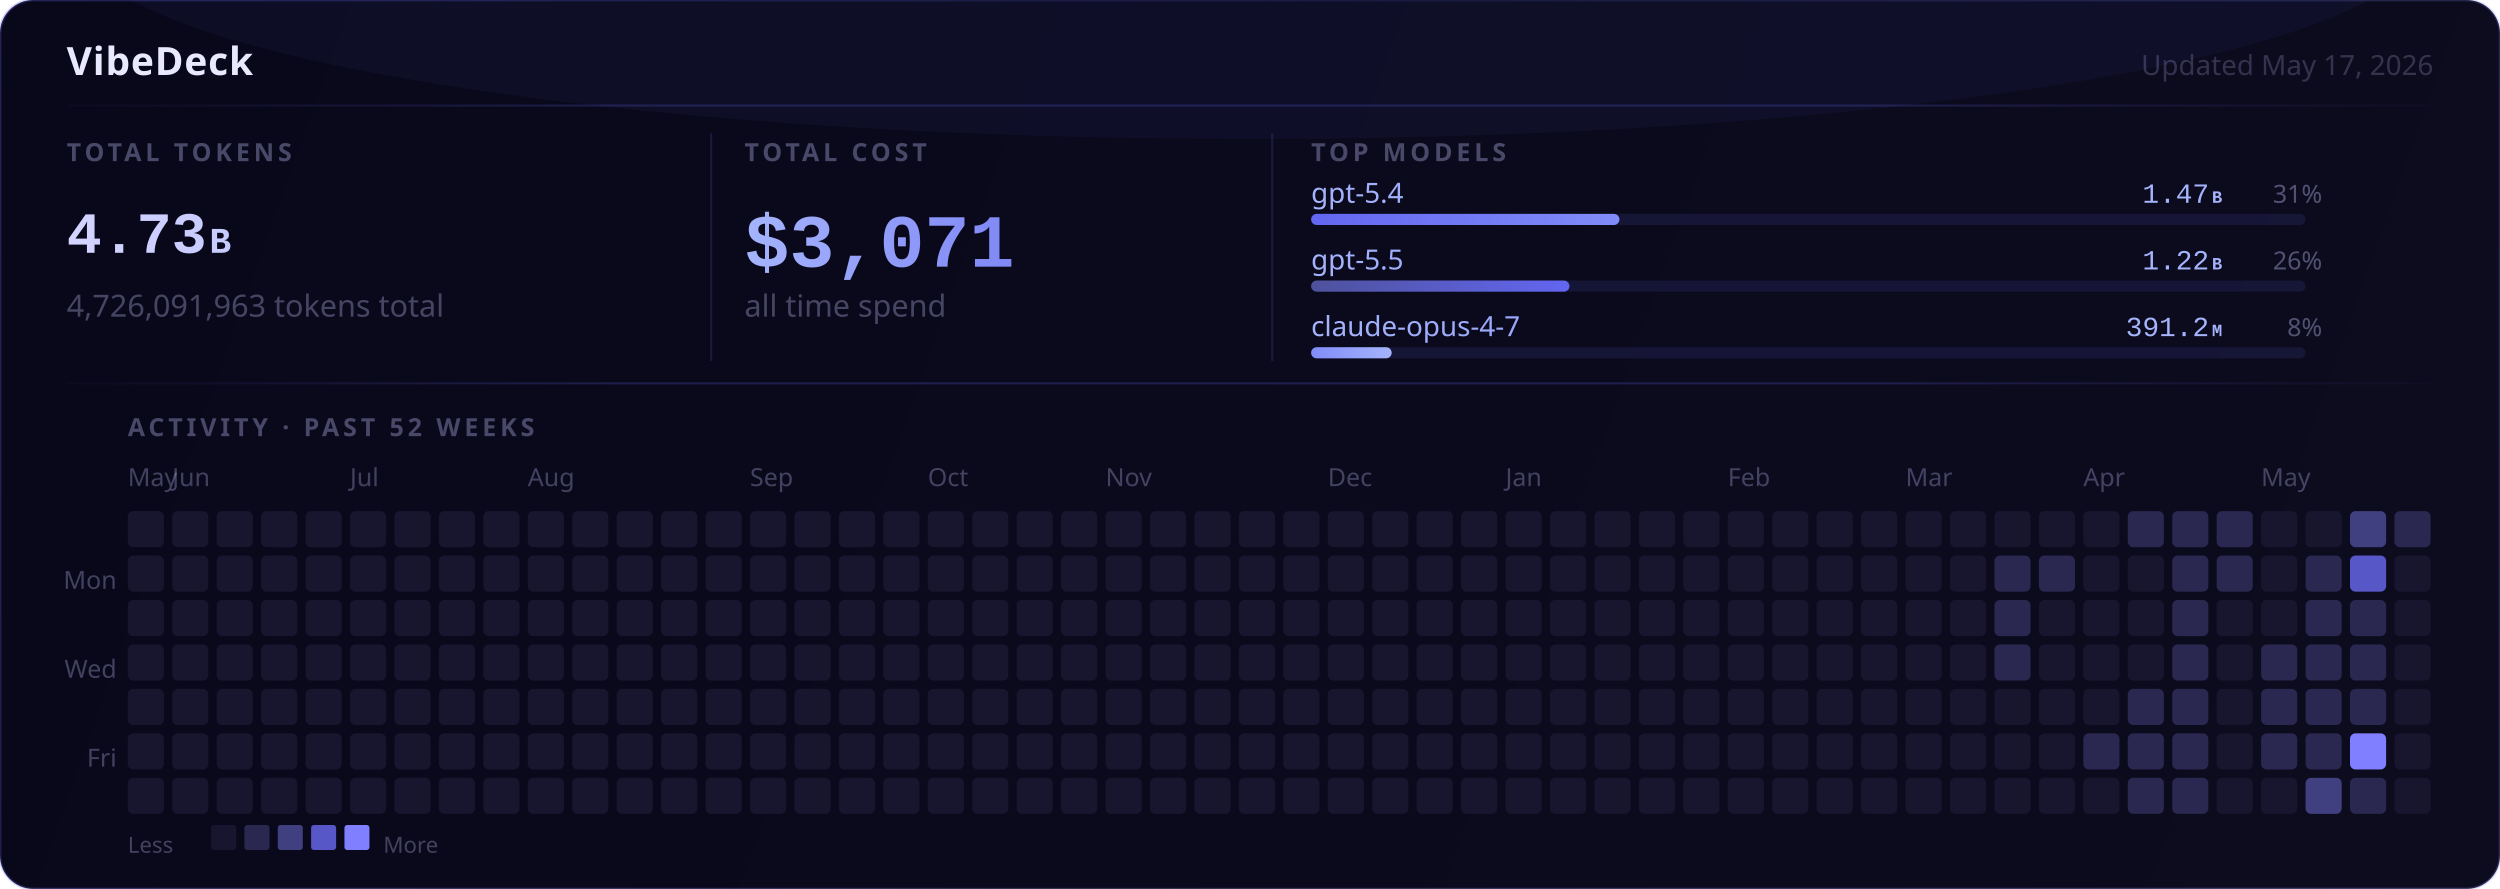
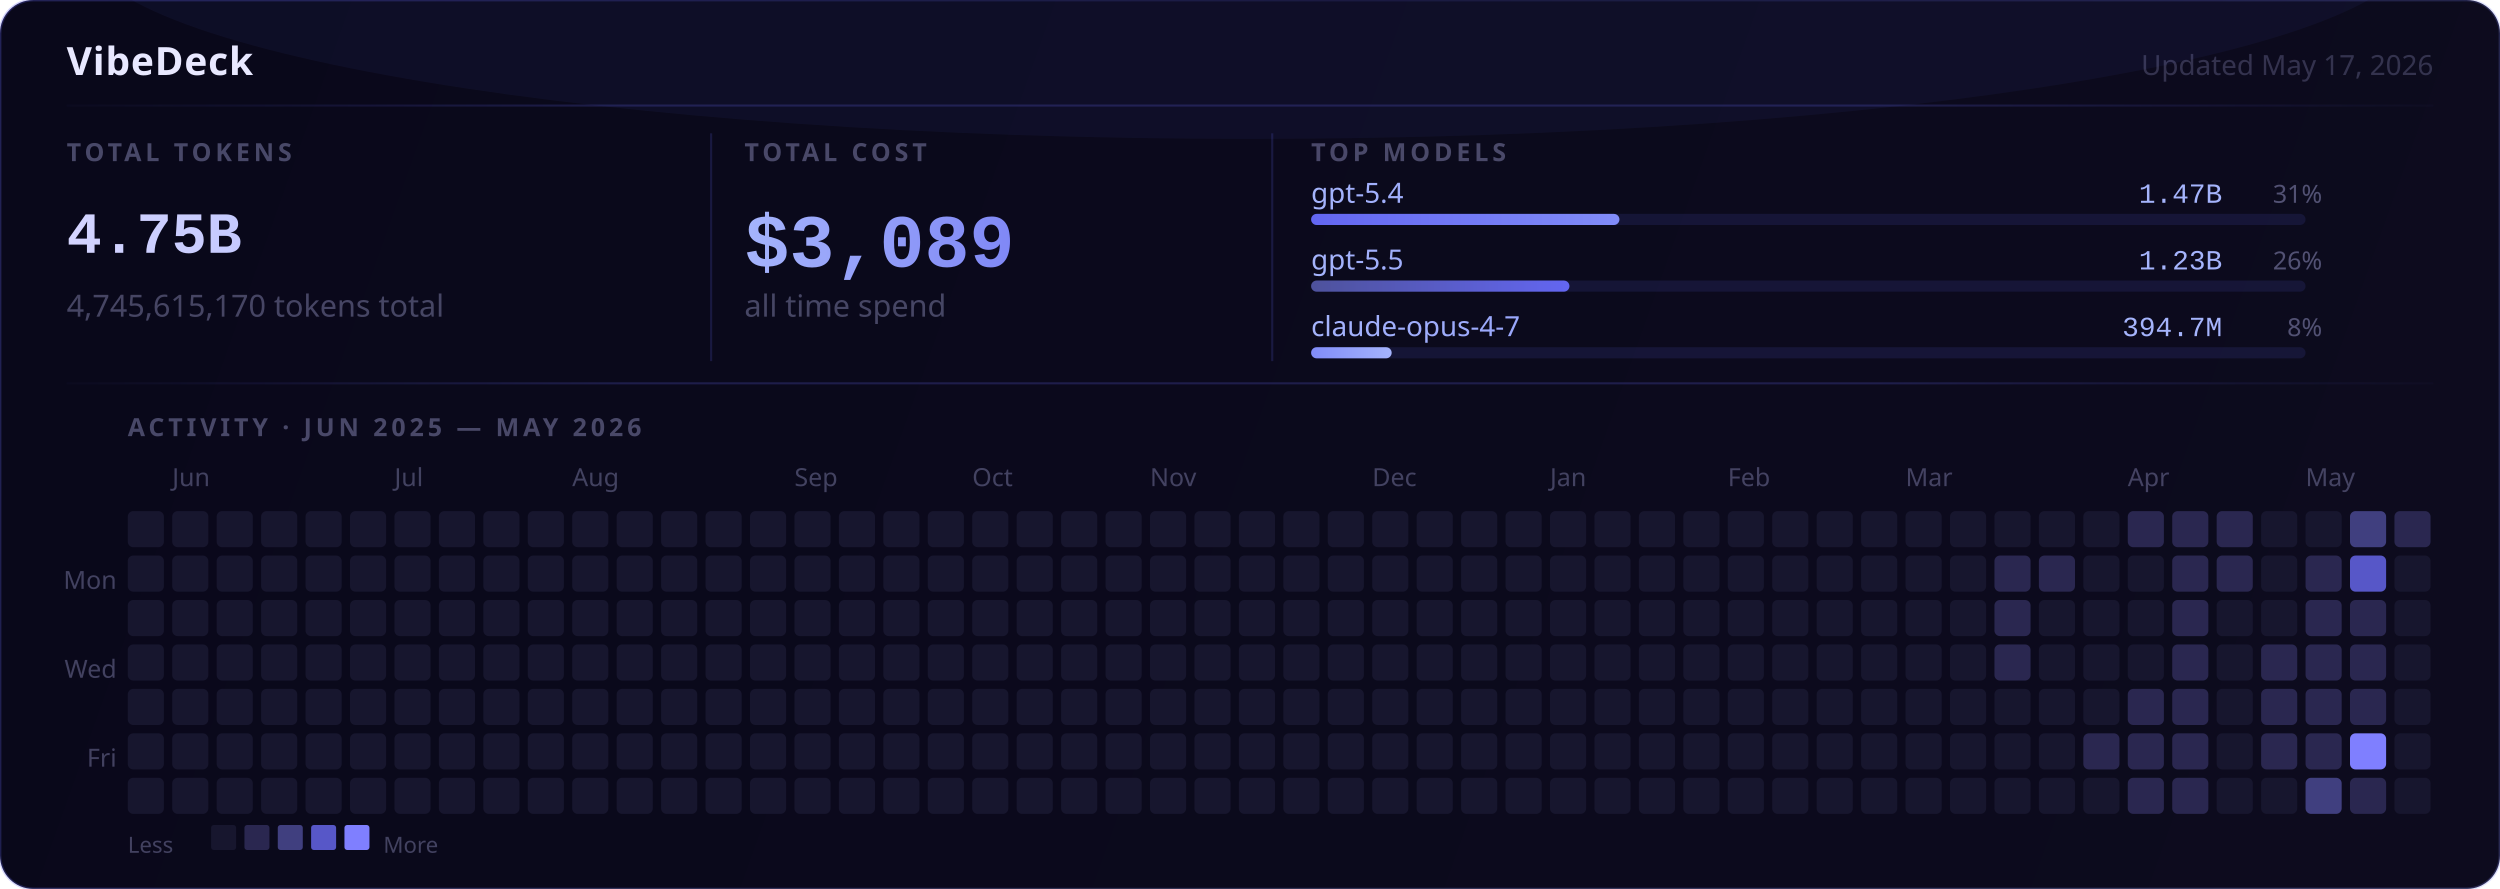
<svg xmlns="http://www.w3.org/2000/svg" width="900" height="320" viewBox="0 0 900 320">
  <defs>
    <linearGradient id="gbg" x1="0" y1="0" x2="900" y2="320" gradientUnits="userSpaceOnUse">
      <stop offset="0%" stop-color="#09081a" />
      <stop offset="100%" stop-color="#0d0b1e" />
    </linearGradient>
    <linearGradient id="gtok" x1="24" y1="0" x2="224" y2="0" gradientUnits="userSpaceOnUse">
      <stop offset="0%" stop-color="#d4d4ff" />
      <stop offset="100%" stop-color="#a5b4fc" />
    </linearGradient>
    <linearGradient id="gcost" x1="268" y1="0" x2="438" y2="0" gradientUnits="userSpaceOnUse">
      <stop offset="0%" stop-color="#a5b4fc" />
      <stop offset="100%" stop-color="#6366f1" />
    </linearGradient>
    <linearGradient id="gmodel" x1="472" y1="0" x2="700" y2="0" gradientUnits="userSpaceOnUse">
      <stop offset="0%" stop-color="#a5b4fc" />
      <stop offset="100%" stop-color="#818cf8" />
    </linearGradient>
    <linearGradient id="gbar1" x1="0" y1="0" x2="1" y2="0" gradientUnits="objectBoundingBox">
      <stop offset="0%" stop-color="#6366f1" />
      <stop offset="100%" stop-color="#818cf8" />
    </linearGradient>
    <linearGradient id="gbar2" x1="0" y1="0" x2="1" y2="0" gradientUnits="objectBoundingBox">
      <stop offset="0%" stop-color="#4E529C" />
      <stop offset="100%" stop-color="#6366f1" />
    </linearGradient>
    <linearGradient id="gbar3" x1="0" y1="0" x2="1" y2="0" gradientUnits="objectBoundingBox">
      <stop offset="0%" stop-color="#818cf8" />
      <stop offset="100%" stop-color="#a5b4fc" />
    </linearGradient>
    <linearGradient id="gdiv" x1="0" y1="0" x2="900" y2="0" gradientUnits="userSpaceOnUse">
      <stop offset="0%" stop-color="rgba(99,102,241,0)" />
      <stop offset="25%" stop-color="rgba(99,102,241,0.22)" />
      <stop offset="75%" stop-color="rgba(99,102,241,0.22)" />
      <stop offset="100%" stop-color="rgba(99,102,241,0)" />
    </linearGradient>
    <linearGradient id="grim" x1="0" y1="0" x2="900" y2="320" gradientUnits="userSpaceOnUse">
      <stop offset="0%" stop-color="rgba(99,102,241,0.28)" />
      <stop offset="50%" stop-color="rgba(99,102,241,0.12)" />
      <stop offset="100%" stop-color="rgba(129,140,248,0.24)" />
    </linearGradient>
  </defs>
  <rect width="900" height="320" fill="url(#gbg)" rx="12" />
  <rect width="900" height="320" fill="none" stroke="url(#grim)" stroke-width="1" rx="12" />
  <ellipse cx="450" cy="-20" rx="420" ry="70" fill="rgba(99,102,241,0.06)" />
  <text x="24" y="27" font-size="14" font-weight="700" fill="#e8e8ff" font-family="system-ui,sans-serif" letter-spacing="0.3">VibeDeck</text>
  <text x="876" y="27" text-anchor="end" font-size="10" fill="rgba(168,168,220,0.26)" font-family="system-ui,sans-serif">Updated May 17, 2026</text>
  <line x1="24" y1="38" x2="876" y2="38" stroke="url(#gdiv)" stroke-width="0.75" />
  <text x="24" y="58" font-size="9" font-weight="600" fill="rgba(168,168,220,0.4)" font-family="system-ui,sans-serif" letter-spacing="1.4">TOTAL TOKENS</text>
  <text x="268" y="58" font-size="9" font-weight="600" fill="rgba(168,168,220,0.4)" font-family="system-ui,sans-serif" letter-spacing="1.4">TOTAL COST</text>
  <text x="472" y="58" font-size="9" font-weight="600" fill="rgba(168,168,220,0.4)" font-family="system-ui,sans-serif" letter-spacing="1.4">TOP MODELS</text>
-   <text x="24" y="91" font-size="21" font-weight="700" fill="url(#gtok)" font-family="'Courier New',Courier,monospace">4.73<tspan font-size="0.62em" dx="1" font-weight="600">B</tspan>
-   </text>
-   <text x="24" y="114" font-size="11" fill="rgba(168,168,220,0.38)" font-family="system-ui,sans-serif">4,726,091,963 tokens total</text>
-   <text x="268" y="96" font-size="27" font-weight="700" fill="url(#gcost)" font-family="'Courier New',Courier,monospace">$3,071</text>
+   <text x="24" y="91" font-size="21" font-weight="700" fill="url(#gtok)" font-family="'Courier New',Courier,monospace">4.75B</text>
+   <text x="24" y="114" font-size="11" fill="rgba(168,168,220,0.38)" font-family="system-ui,sans-serif">4,745,615,170 tokens total</text>
+   <text x="268" y="96" font-size="27" font-weight="700" fill="url(#gcost)" font-family="'Courier New',Courier,monospace">$3,089</text>
  <text x="268" y="114" font-size="11" fill="rgba(168,168,220,0.38)" font-family="system-ui,sans-serif">all time spend</text>
  <line x1="256" y1="48" x2="256" y2="130" stroke="rgba(99,102,241,0.18)" stroke-width="0.75" />
  <line x1="458" y1="48" x2="458" y2="130" stroke="rgba(99,102,241,0.18)" stroke-width="0.75" />
  <rect x="472" y="77" width="358" height="4" rx="2" fill="rgba(99,102,241,0.12)" />
  <rect x="472" y="77" width="111" height="4" rx="2" fill="url(#gbar1)" />
  <text x="472" y="73" font-size="10" fill="url(#gmodel)" font-family="system-ui,sans-serif">gpt-5.4</text>
-   <text x="800" y="73" text-anchor="end" font-size="10" fill="#a5b4fc" font-family="'Courier New',Courier,monospace">1.47<tspan font-size="0.62em" dx="1" font-weight="600">B</tspan>
-   </text>
+   <text x="800" y="73" text-anchor="end" font-size="10" fill="#a5b4fc" font-family="'Courier New',Courier,monospace">1.47B</text>
  <text x="836" y="73" text-anchor="end" font-size="9" fill="rgba(168,168,220,0.45)" font-family="system-ui,sans-serif">31%</text>
  <rect x="472" y="101" width="358" height="4" rx="2" fill="rgba(99,102,241,0.12)" />
  <rect x="472" y="101" width="93" height="4" rx="2" fill="url(#gbar2)" />
  <text x="472" y="97" font-size="10" fill="url(#gmodel)" font-family="system-ui,sans-serif">gpt-5.5</text>
-   <text x="800" y="97" text-anchor="end" font-size="10" fill="#a5b4fc" font-family="'Courier New',Courier,monospace">1.22<tspan font-size="0.62em" dx="1" font-weight="600">B</tspan>
-   </text>
+   <text x="800" y="97" text-anchor="end" font-size="10" fill="#a5b4fc" font-family="'Courier New',Courier,monospace">1.23B</text>
  <text x="836" y="97" text-anchor="end" font-size="9" fill="rgba(168,168,220,0.45)" font-family="system-ui,sans-serif">26%</text>
  <rect x="472" y="125" width="358" height="4" rx="2" fill="rgba(99,102,241,0.12)" />
  <rect x="472" y="125" width="29" height="4" rx="2" fill="url(#gbar3)" />
  <text x="472" y="121" font-size="10" fill="url(#gmodel)" font-family="system-ui,sans-serif">claude-opus-4-7</text>
-   <text x="800" y="121" text-anchor="end" font-size="10" fill="#a5b4fc" font-family="'Courier New',Courier,monospace">391.2<tspan font-size="0.62em" dx="1" font-weight="600">M</tspan>
-   </text>
+   <text x="800" y="121" text-anchor="end" font-size="10" fill="#a5b4fc" font-family="'Courier New',Courier,monospace">394.7M</text>
  <text x="836" y="121" text-anchor="end" font-size="9" fill="rgba(168,168,220,0.45)" font-family="system-ui,sans-serif">8%</text>
  <line x1="24" y1="138" x2="876" y2="138" stroke="url(#gdiv)" stroke-width="0.75" />
-   <text x="46" y="157" font-size="9" font-weight="600" fill="rgba(168,168,220,0.4)" font-family="system-ui,sans-serif" letter-spacing="1.4">ACTIVITY · PAST 52 WEEKS</text>
+   <text x="46" y="157" font-size="9" font-weight="600" fill="rgba(168,168,220,0.4)" font-family="system-ui,sans-serif" letter-spacing="1.4">ACTIVITY · JUN 2025 — MAY 2026</text>
  <text x="42" y="212" text-anchor="end" font-size="9" fill="rgba(168,168,220,0.36)" font-family="system-ui,sans-serif">Mon</text>
  <text x="42" y="244" text-anchor="end" font-size="9" fill="rgba(168,168,220,0.36)" font-family="system-ui,sans-serif">Wed</text>
  <text x="42" y="276" text-anchor="end" font-size="9" fill="rgba(168,168,220,0.36)" font-family="system-ui,sans-serif">Fri</text>
-   <text x="46" y="175" font-size="9" fill="rgba(168,168,220,0.36)" font-family="system-ui,sans-serif">May</text>
  <text x="62" y="175" font-size="9" fill="rgba(168,168,220,0.36)" font-family="system-ui,sans-serif">Jun</text>
-   <text x="126" y="175" font-size="9" fill="rgba(168,168,220,0.36)" font-family="system-ui,sans-serif">Jul</text>
-   <text x="190" y="175" font-size="9" fill="rgba(168,168,220,0.36)" font-family="system-ui,sans-serif">Aug</text>
-   <text x="270" y="175" font-size="9" fill="rgba(168,168,220,0.36)" font-family="system-ui,sans-serif">Sep</text>
-   <text x="334" y="175" font-size="9" fill="rgba(168,168,220,0.36)" font-family="system-ui,sans-serif">Oct</text>
-   <text x="398" y="175" font-size="9" fill="rgba(168,168,220,0.36)" font-family="system-ui,sans-serif">Nov</text>
-   <text x="478" y="175" font-size="9" fill="rgba(168,168,220,0.36)" font-family="system-ui,sans-serif">Dec</text>
-   <text x="542" y="175" font-size="9" fill="rgba(168,168,220,0.36)" font-family="system-ui,sans-serif">Jan</text>
+   <text x="142" y="175" font-size="9" fill="rgba(168,168,220,0.36)" font-family="system-ui,sans-serif">Jul</text>
+   <text x="206" y="175" font-size="9" fill="rgba(168,168,220,0.36)" font-family="system-ui,sans-serif">Aug</text>
+   <text x="286" y="175" font-size="9" fill="rgba(168,168,220,0.36)" font-family="system-ui,sans-serif">Sep</text>
+   <text x="350" y="175" font-size="9" fill="rgba(168,168,220,0.36)" font-family="system-ui,sans-serif">Oct</text>
+   <text x="414" y="175" font-size="9" fill="rgba(168,168,220,0.36)" font-family="system-ui,sans-serif">Nov</text>
+   <text x="494" y="175" font-size="9" fill="rgba(168,168,220,0.36)" font-family="system-ui,sans-serif">Dec</text>
+   <text x="558" y="175" font-size="9" fill="rgba(168,168,220,0.36)" font-family="system-ui,sans-serif">Jan</text>
  <text x="622" y="175" font-size="9" fill="rgba(168,168,220,0.36)" font-family="system-ui,sans-serif">Feb</text>
  <text x="686" y="175" font-size="9" fill="rgba(168,168,220,0.36)" font-family="system-ui,sans-serif">Mar</text>
-   <text x="750" y="175" font-size="9" fill="rgba(168,168,220,0.36)" font-family="system-ui,sans-serif">Apr</text>
-   <text x="814" y="175" font-size="9" fill="rgba(168,168,220,0.36)" font-family="system-ui,sans-serif">May</text>
+   <text x="766" y="175" font-size="9" fill="rgba(168,168,220,0.36)" font-family="system-ui,sans-serif">Apr</text>
+   <text x="830" y="175" font-size="9" fill="rgba(168,168,220,0.36)" font-family="system-ui,sans-serif">May</text>
  <rect x="46" y="184" width="13" height="13" rx="2" fill="#17162e" />
  <rect x="46" y="200" width="13" height="13" rx="2" fill="#17162e" />
  <rect x="46" y="216" width="13" height="13" rx="2" fill="#17162e" />
  <rect x="46" y="232" width="13" height="13" rx="2" fill="#17162e" />
  <rect x="46" y="248" width="13" height="13" rx="2" fill="#17162e" />
  <rect x="46" y="264" width="13" height="13" rx="2" fill="#17162e" />
  <rect x="46" y="280" width="13" height="13" rx="2" fill="#17162e" />
  <rect x="62" y="184" width="13" height="13" rx="2" fill="#17162e" />
  <rect x="62" y="200" width="13" height="13" rx="2" fill="#17162e" />
  <rect x="62" y="216" width="13" height="13" rx="2" fill="#17162e" />
  <rect x="62" y="232" width="13" height="13" rx="2" fill="#17162e" />
  <rect x="62" y="248" width="13" height="13" rx="2" fill="#17162e" />
  <rect x="62" y="264" width="13" height="13" rx="2" fill="#17162e" />
  <rect x="62" y="280" width="13" height="13" rx="2" fill="#17162e" />
  <rect x="78" y="184" width="13" height="13" rx="2" fill="#17162e" />
  <rect x="78" y="200" width="13" height="13" rx="2" fill="#17162e" />
  <rect x="78" y="216" width="13" height="13" rx="2" fill="#17162e" />
  <rect x="78" y="232" width="13" height="13" rx="2" fill="#17162e" />
  <rect x="78" y="248" width="13" height="13" rx="2" fill="#17162e" />
  <rect x="78" y="264" width="13" height="13" rx="2" fill="#17162e" />
  <rect x="78" y="280" width="13" height="13" rx="2" fill="#17162e" />
  <rect x="94" y="184" width="13" height="13" rx="2" fill="#17162e" />
  <rect x="94" y="200" width="13" height="13" rx="2" fill="#17162e" />
  <rect x="94" y="216" width="13" height="13" rx="2" fill="#17162e" />
  <rect x="94" y="232" width="13" height="13" rx="2" fill="#17162e" />
  <rect x="94" y="248" width="13" height="13" rx="2" fill="#17162e" />
  <rect x="94" y="264" width="13" height="13" rx="2" fill="#17162e" />
  <rect x="94" y="280" width="13" height="13" rx="2" fill="#17162e" />
  <rect x="110" y="184" width="13" height="13" rx="2" fill="#17162e" />
  <rect x="110" y="200" width="13" height="13" rx="2" fill="#17162e" />
  <rect x="110" y="216" width="13" height="13" rx="2" fill="#17162e" />
  <rect x="110" y="232" width="13" height="13" rx="2" fill="#17162e" />
  <rect x="110" y="248" width="13" height="13" rx="2" fill="#17162e" />
  <rect x="110" y="264" width="13" height="13" rx="2" fill="#17162e" />
  <rect x="110" y="280" width="13" height="13" rx="2" fill="#17162e" />
  <rect x="126" y="184" width="13" height="13" rx="2" fill="#17162e" />
  <rect x="126" y="200" width="13" height="13" rx="2" fill="#17162e" />
  <rect x="126" y="216" width="13" height="13" rx="2" fill="#17162e" />
  <rect x="126" y="232" width="13" height="13" rx="2" fill="#17162e" />
  <rect x="126" y="248" width="13" height="13" rx="2" fill="#17162e" />
  <rect x="126" y="264" width="13" height="13" rx="2" fill="#17162e" />
  <rect x="126" y="280" width="13" height="13" rx="2" fill="#17162e" />
  <rect x="142" y="184" width="13" height="13" rx="2" fill="#17162e" />
  <rect x="142" y="200" width="13" height="13" rx="2" fill="#17162e" />
  <rect x="142" y="216" width="13" height="13" rx="2" fill="#17162e" />
  <rect x="142" y="232" width="13" height="13" rx="2" fill="#17162e" />
  <rect x="142" y="248" width="13" height="13" rx="2" fill="#17162e" />
  <rect x="142" y="264" width="13" height="13" rx="2" fill="#17162e" />
  <rect x="142" y="280" width="13" height="13" rx="2" fill="#17162e" />
  <rect x="158" y="184" width="13" height="13" rx="2" fill="#17162e" />
  <rect x="158" y="200" width="13" height="13" rx="2" fill="#17162e" />
  <rect x="158" y="216" width="13" height="13" rx="2" fill="#17162e" />
  <rect x="158" y="232" width="13" height="13" rx="2" fill="#17162e" />
  <rect x="158" y="248" width="13" height="13" rx="2" fill="#17162e" />
  <rect x="158" y="264" width="13" height="13" rx="2" fill="#17162e" />
  <rect x="158" y="280" width="13" height="13" rx="2" fill="#17162e" />
  <rect x="174" y="184" width="13" height="13" rx="2" fill="#17162e" />
  <rect x="174" y="200" width="13" height="13" rx="2" fill="#17162e" />
  <rect x="174" y="216" width="13" height="13" rx="2" fill="#17162e" />
  <rect x="174" y="232" width="13" height="13" rx="2" fill="#17162e" />
  <rect x="174" y="248" width="13" height="13" rx="2" fill="#17162e" />
  <rect x="174" y="264" width="13" height="13" rx="2" fill="#17162e" />
  <rect x="174" y="280" width="13" height="13" rx="2" fill="#17162e" />
  <rect x="190" y="184" width="13" height="13" rx="2" fill="#17162e" />
  <rect x="190" y="200" width="13" height="13" rx="2" fill="#17162e" />
  <rect x="190" y="216" width="13" height="13" rx="2" fill="#17162e" />
  <rect x="190" y="232" width="13" height="13" rx="2" fill="#17162e" />
  <rect x="190" y="248" width="13" height="13" rx="2" fill="#17162e" />
  <rect x="190" y="264" width="13" height="13" rx="2" fill="#17162e" />
  <rect x="190" y="280" width="13" height="13" rx="2" fill="#17162e" />
  <rect x="206" y="184" width="13" height="13" rx="2" fill="#17162e" />
  <rect x="206" y="200" width="13" height="13" rx="2" fill="#17162e" />
  <rect x="206" y="216" width="13" height="13" rx="2" fill="#17162e" />
  <rect x="206" y="232" width="13" height="13" rx="2" fill="#17162e" />
  <rect x="206" y="248" width="13" height="13" rx="2" fill="#17162e" />
  <rect x="206" y="264" width="13" height="13" rx="2" fill="#17162e" />
  <rect x="206" y="280" width="13" height="13" rx="2" fill="#17162e" />
  <rect x="222" y="184" width="13" height="13" rx="2" fill="#17162e" />
  <rect x="222" y="200" width="13" height="13" rx="2" fill="#17162e" />
  <rect x="222" y="216" width="13" height="13" rx="2" fill="#17162e" />
  <rect x="222" y="232" width="13" height="13" rx="2" fill="#17162e" />
  <rect x="222" y="248" width="13" height="13" rx="2" fill="#17162e" />
  <rect x="222" y="264" width="13" height="13" rx="2" fill="#17162e" />
  <rect x="222" y="280" width="13" height="13" rx="2" fill="#17162e" />
  <rect x="238" y="184" width="13" height="13" rx="2" fill="#17162e" />
  <rect x="238" y="200" width="13" height="13" rx="2" fill="#17162e" />
  <rect x="238" y="216" width="13" height="13" rx="2" fill="#17162e" />
  <rect x="238" y="232" width="13" height="13" rx="2" fill="#17162e" />
  <rect x="238" y="248" width="13" height="13" rx="2" fill="#17162e" />
  <rect x="238" y="264" width="13" height="13" rx="2" fill="#17162e" />
  <rect x="238" y="280" width="13" height="13" rx="2" fill="#17162e" />
  <rect x="254" y="184" width="13" height="13" rx="2" fill="#17162e" />
  <rect x="254" y="200" width="13" height="13" rx="2" fill="#17162e" />
  <rect x="254" y="216" width="13" height="13" rx="2" fill="#17162e" />
  <rect x="254" y="232" width="13" height="13" rx="2" fill="#17162e" />
  <rect x="254" y="248" width="13" height="13" rx="2" fill="#17162e" />
  <rect x="254" y="264" width="13" height="13" rx="2" fill="#17162e" />
  <rect x="254" y="280" width="13" height="13" rx="2" fill="#17162e" />
  <rect x="270" y="184" width="13" height="13" rx="2" fill="#17162e" />
  <rect x="270" y="200" width="13" height="13" rx="2" fill="#17162e" />
  <rect x="270" y="216" width="13" height="13" rx="2" fill="#17162e" />
  <rect x="270" y="232" width="13" height="13" rx="2" fill="#17162e" />
  <rect x="270" y="248" width="13" height="13" rx="2" fill="#17162e" />
  <rect x="270" y="264" width="13" height="13" rx="2" fill="#17162e" />
  <rect x="270" y="280" width="13" height="13" rx="2" fill="#17162e" />
  <rect x="286" y="184" width="13" height="13" rx="2" fill="#17162e" />
  <rect x="286" y="200" width="13" height="13" rx="2" fill="#17162e" />
  <rect x="286" y="216" width="13" height="13" rx="2" fill="#17162e" />
  <rect x="286" y="232" width="13" height="13" rx="2" fill="#17162e" />
  <rect x="286" y="248" width="13" height="13" rx="2" fill="#17162e" />
  <rect x="286" y="264" width="13" height="13" rx="2" fill="#17162e" />
  <rect x="286" y="280" width="13" height="13" rx="2" fill="#17162e" />
  <rect x="302" y="184" width="13" height="13" rx="2" fill="#17162e" />
  <rect x="302" y="200" width="13" height="13" rx="2" fill="#17162e" />
  <rect x="302" y="216" width="13" height="13" rx="2" fill="#17162e" />
  <rect x="302" y="232" width="13" height="13" rx="2" fill="#17162e" />
  <rect x="302" y="248" width="13" height="13" rx="2" fill="#17162e" />
  <rect x="302" y="264" width="13" height="13" rx="2" fill="#17162e" />
  <rect x="302" y="280" width="13" height="13" rx="2" fill="#17162e" />
  <rect x="318" y="184" width="13" height="13" rx="2" fill="#17162e" />
  <rect x="318" y="200" width="13" height="13" rx="2" fill="#17162e" />
  <rect x="318" y="216" width="13" height="13" rx="2" fill="#17162e" />
  <rect x="318" y="232" width="13" height="13" rx="2" fill="#17162e" />
  <rect x="318" y="248" width="13" height="13" rx="2" fill="#17162e" />
  <rect x="318" y="264" width="13" height="13" rx="2" fill="#17162e" />
  <rect x="318" y="280" width="13" height="13" rx="2" fill="#17162e" />
  <rect x="334" y="184" width="13" height="13" rx="2" fill="#17162e" />
  <rect x="334" y="200" width="13" height="13" rx="2" fill="#17162e" />
  <rect x="334" y="216" width="13" height="13" rx="2" fill="#17162e" />
  <rect x="334" y="232" width="13" height="13" rx="2" fill="#17162e" />
  <rect x="334" y="248" width="13" height="13" rx="2" fill="#17162e" />
  <rect x="334" y="264" width="13" height="13" rx="2" fill="#17162e" />
  <rect x="334" y="280" width="13" height="13" rx="2" fill="#17162e" />
  <rect x="350" y="184" width="13" height="13" rx="2" fill="#17162e" />
  <rect x="350" y="200" width="13" height="13" rx="2" fill="#17162e" />
  <rect x="350" y="216" width="13" height="13" rx="2" fill="#17162e" />
  <rect x="350" y="232" width="13" height="13" rx="2" fill="#17162e" />
  <rect x="350" y="248" width="13" height="13" rx="2" fill="#17162e" />
  <rect x="350" y="264" width="13" height="13" rx="2" fill="#17162e" />
  <rect x="350" y="280" width="13" height="13" rx="2" fill="#17162e" />
  <rect x="366" y="184" width="13" height="13" rx="2" fill="#17162e" />
  <rect x="366" y="200" width="13" height="13" rx="2" fill="#17162e" />
  <rect x="366" y="216" width="13" height="13" rx="2" fill="#17162e" />
  <rect x="366" y="232" width="13" height="13" rx="2" fill="#17162e" />
  <rect x="366" y="248" width="13" height="13" rx="2" fill="#17162e" />
  <rect x="366" y="264" width="13" height="13" rx="2" fill="#17162e" />
  <rect x="366" y="280" width="13" height="13" rx="2" fill="#17162e" />
  <rect x="382" y="184" width="13" height="13" rx="2" fill="#17162e" />
  <rect x="382" y="200" width="13" height="13" rx="2" fill="#17162e" />
  <rect x="382" y="216" width="13" height="13" rx="2" fill="#17162e" />
  <rect x="382" y="232" width="13" height="13" rx="2" fill="#17162e" />
  <rect x="382" y="248" width="13" height="13" rx="2" fill="#17162e" />
  <rect x="382" y="264" width="13" height="13" rx="2" fill="#17162e" />
  <rect x="382" y="280" width="13" height="13" rx="2" fill="#17162e" />
  <rect x="398" y="184" width="13" height="13" rx="2" fill="#17162e" />
  <rect x="398" y="200" width="13" height="13" rx="2" fill="#17162e" />
  <rect x="398" y="216" width="13" height="13" rx="2" fill="#17162e" />
  <rect x="398" y="232" width="13" height="13" rx="2" fill="#17162e" />
  <rect x="398" y="248" width="13" height="13" rx="2" fill="#17162e" />
  <rect x="398" y="264" width="13" height="13" rx="2" fill="#17162e" />
  <rect x="398" y="280" width="13" height="13" rx="2" fill="#17162e" />
  <rect x="414" y="184" width="13" height="13" rx="2" fill="#17162e" />
  <rect x="414" y="200" width="13" height="13" rx="2" fill="#17162e" />
  <rect x="414" y="216" width="13" height="13" rx="2" fill="#17162e" />
  <rect x="414" y="232" width="13" height="13" rx="2" fill="#17162e" />
  <rect x="414" y="248" width="13" height="13" rx="2" fill="#17162e" />
  <rect x="414" y="264" width="13" height="13" rx="2" fill="#17162e" />
  <rect x="414" y="280" width="13" height="13" rx="2" fill="#17162e" />
  <rect x="430" y="184" width="13" height="13" rx="2" fill="#17162e" />
  <rect x="430" y="200" width="13" height="13" rx="2" fill="#17162e" />
  <rect x="430" y="216" width="13" height="13" rx="2" fill="#17162e" />
  <rect x="430" y="232" width="13" height="13" rx="2" fill="#17162e" />
  <rect x="430" y="248" width="13" height="13" rx="2" fill="#17162e" />
  <rect x="430" y="264" width="13" height="13" rx="2" fill="#17162e" />
  <rect x="430" y="280" width="13" height="13" rx="2" fill="#17162e" />
  <rect x="446" y="184" width="13" height="13" rx="2" fill="#17162e" />
  <rect x="446" y="200" width="13" height="13" rx="2" fill="#17162e" />
  <rect x="446" y="216" width="13" height="13" rx="2" fill="#17162e" />
  <rect x="446" y="232" width="13" height="13" rx="2" fill="#17162e" />
  <rect x="446" y="248" width="13" height="13" rx="2" fill="#17162e" />
  <rect x="446" y="264" width="13" height="13" rx="2" fill="#17162e" />
  <rect x="446" y="280" width="13" height="13" rx="2" fill="#17162e" />
  <rect x="462" y="184" width="13" height="13" rx="2" fill="#17162e" />
  <rect x="462" y="200" width="13" height="13" rx="2" fill="#17162e" />
  <rect x="462" y="216" width="13" height="13" rx="2" fill="#17162e" />
  <rect x="462" y="232" width="13" height="13" rx="2" fill="#17162e" />
  <rect x="462" y="248" width="13" height="13" rx="2" fill="#17162e" />
  <rect x="462" y="264" width="13" height="13" rx="2" fill="#17162e" />
  <rect x="462" y="280" width="13" height="13" rx="2" fill="#17162e" />
  <rect x="478" y="184" width="13" height="13" rx="2" fill="#17162e" />
  <rect x="478" y="200" width="13" height="13" rx="2" fill="#17162e" />
  <rect x="478" y="216" width="13" height="13" rx="2" fill="#17162e" />
  <rect x="478" y="232" width="13" height="13" rx="2" fill="#17162e" />
  <rect x="478" y="248" width="13" height="13" rx="2" fill="#17162e" />
  <rect x="478" y="264" width="13" height="13" rx="2" fill="#17162e" />
  <rect x="478" y="280" width="13" height="13" rx="2" fill="#17162e" />
  <rect x="494" y="184" width="13" height="13" rx="2" fill="#17162e" />
  <rect x="494" y="200" width="13" height="13" rx="2" fill="#17162e" />
  <rect x="494" y="216" width="13" height="13" rx="2" fill="#17162e" />
  <rect x="494" y="232" width="13" height="13" rx="2" fill="#17162e" />
  <rect x="494" y="248" width="13" height="13" rx="2" fill="#17162e" />
  <rect x="494" y="264" width="13" height="13" rx="2" fill="#17162e" />
  <rect x="494" y="280" width="13" height="13" rx="2" fill="#17162e" />
  <rect x="510" y="184" width="13" height="13" rx="2" fill="#17162e" />
  <rect x="510" y="200" width="13" height="13" rx="2" fill="#17162e" />
  <rect x="510" y="216" width="13" height="13" rx="2" fill="#17162e" />
  <rect x="510" y="232" width="13" height="13" rx="2" fill="#17162e" />
  <rect x="510" y="248" width="13" height="13" rx="2" fill="#17162e" />
  <rect x="510" y="264" width="13" height="13" rx="2" fill="#17162e" />
  <rect x="510" y="280" width="13" height="13" rx="2" fill="#17162e" />
  <rect x="526" y="184" width="13" height="13" rx="2" fill="#17162e" />
  <rect x="526" y="200" width="13" height="13" rx="2" fill="#17162e" />
  <rect x="526" y="216" width="13" height="13" rx="2" fill="#17162e" />
  <rect x="526" y="232" width="13" height="13" rx="2" fill="#17162e" />
  <rect x="526" y="248" width="13" height="13" rx="2" fill="#17162e" />
  <rect x="526" y="264" width="13" height="13" rx="2" fill="#17162e" />
  <rect x="526" y="280" width="13" height="13" rx="2" fill="#17162e" />
  <rect x="542" y="184" width="13" height="13" rx="2" fill="#17162e" />
  <rect x="542" y="200" width="13" height="13" rx="2" fill="#17162e" />
  <rect x="542" y="216" width="13" height="13" rx="2" fill="#17162e" />
  <rect x="542" y="232" width="13" height="13" rx="2" fill="#17162e" />
  <rect x="542" y="248" width="13" height="13" rx="2" fill="#17162e" />
  <rect x="542" y="264" width="13" height="13" rx="2" fill="#17162e" />
  <rect x="542" y="280" width="13" height="13" rx="2" fill="#17162e" />
  <rect x="558" y="184" width="13" height="13" rx="2" fill="#17162e" />
  <rect x="558" y="200" width="13" height="13" rx="2" fill="#17162e" />
  <rect x="558" y="216" width="13" height="13" rx="2" fill="#17162e" />
  <rect x="558" y="232" width="13" height="13" rx="2" fill="#17162e" />
  <rect x="558" y="248" width="13" height="13" rx="2" fill="#17162e" />
  <rect x="558" y="264" width="13" height="13" rx="2" fill="#17162e" />
  <rect x="558" y="280" width="13" height="13" rx="2" fill="#17162e" />
  <rect x="574" y="184" width="13" height="13" rx="2" fill="#17162e" />
  <rect x="574" y="200" width="13" height="13" rx="2" fill="#17162e" />
  <rect x="574" y="216" width="13" height="13" rx="2" fill="#17162e" />
  <rect x="574" y="232" width="13" height="13" rx="2" fill="#17162e" />
  <rect x="574" y="248" width="13" height="13" rx="2" fill="#17162e" />
  <rect x="574" y="264" width="13" height="13" rx="2" fill="#17162e" />
  <rect x="574" y="280" width="13" height="13" rx="2" fill="#17162e" />
  <rect x="590" y="184" width="13" height="13" rx="2" fill="#17162e" />
  <rect x="590" y="200" width="13" height="13" rx="2" fill="#17162e" />
  <rect x="590" y="216" width="13" height="13" rx="2" fill="#17162e" />
  <rect x="590" y="232" width="13" height="13" rx="2" fill="#17162e" />
  <rect x="590" y="248" width="13" height="13" rx="2" fill="#17162e" />
  <rect x="590" y="264" width="13" height="13" rx="2" fill="#17162e" />
  <rect x="590" y="280" width="13" height="13" rx="2" fill="#17162e" />
  <rect x="606" y="184" width="13" height="13" rx="2" fill="#17162e" />
  <rect x="606" y="200" width="13" height="13" rx="2" fill="#17162e" />
  <rect x="606" y="216" width="13" height="13" rx="2" fill="#17162e" />
  <rect x="606" y="232" width="13" height="13" rx="2" fill="#17162e" />
  <rect x="606" y="248" width="13" height="13" rx="2" fill="#17162e" />
  <rect x="606" y="264" width="13" height="13" rx="2" fill="#17162e" />
  <rect x="606" y="280" width="13" height="13" rx="2" fill="#17162e" />
  <rect x="622" y="184" width="13" height="13" rx="2" fill="#17162e" />
  <rect x="622" y="200" width="13" height="13" rx="2" fill="#17162e" />
  <rect x="622" y="216" width="13" height="13" rx="2" fill="#17162e" />
  <rect x="622" y="232" width="13" height="13" rx="2" fill="#17162e" />
  <rect x="622" y="248" width="13" height="13" rx="2" fill="#17162e" />
  <rect x="622" y="264" width="13" height="13" rx="2" fill="#17162e" />
  <rect x="622" y="280" width="13" height="13" rx="2" fill="#17162e" />
  <rect x="638" y="184" width="13" height="13" rx="2" fill="#17162e" />
  <rect x="638" y="200" width="13" height="13" rx="2" fill="#17162e" />
  <rect x="638" y="216" width="13" height="13" rx="2" fill="#17162e" />
  <rect x="638" y="232" width="13" height="13" rx="2" fill="#17162e" />
  <rect x="638" y="248" width="13" height="13" rx="2" fill="#17162e" />
  <rect x="638" y="264" width="13" height="13" rx="2" fill="#17162e" />
  <rect x="638" y="280" width="13" height="13" rx="2" fill="#17162e" />
  <rect x="654" y="184" width="13" height="13" rx="2" fill="#17162e" />
  <rect x="654" y="200" width="13" height="13" rx="2" fill="#17162e" />
  <rect x="654" y="216" width="13" height="13" rx="2" fill="#17162e" />
  <rect x="654" y="232" width="13" height="13" rx="2" fill="#17162e" />
  <rect x="654" y="248" width="13" height="13" rx="2" fill="#17162e" />
  <rect x="654" y="264" width="13" height="13" rx="2" fill="#17162e" />
  <rect x="654" y="280" width="13" height="13" rx="2" fill="#17162e" />
  <rect x="670" y="184" width="13" height="13" rx="2" fill="#17162e" />
  <rect x="670" y="200" width="13" height="13" rx="2" fill="#17162e" />
  <rect x="670" y="216" width="13" height="13" rx="2" fill="#17162e" />
  <rect x="670" y="232" width="13" height="13" rx="2" fill="#17162e" />
  <rect x="670" y="248" width="13" height="13" rx="2" fill="#17162e" />
  <rect x="670" y="264" width="13" height="13" rx="2" fill="#17162e" />
  <rect x="670" y="280" width="13" height="13" rx="2" fill="#17162e" />
  <rect x="686" y="184" width="13" height="13" rx="2" fill="#17162e" />
  <rect x="686" y="200" width="13" height="13" rx="2" fill="#17162e" />
  <rect x="686" y="216" width="13" height="13" rx="2" fill="#17162e" />
  <rect x="686" y="232" width="13" height="13" rx="2" fill="#17162e" />
  <rect x="686" y="248" width="13" height="13" rx="2" fill="#17162e" />
  <rect x="686" y="264" width="13" height="13" rx="2" fill="#17162e" />
  <rect x="686" y="280" width="13" height="13" rx="2" fill="#17162e" />
  <rect x="702" y="184" width="13" height="13" rx="2" fill="#17162e" />
  <rect x="702" y="200" width="13" height="13" rx="2" fill="#17162e" />
  <rect x="702" y="216" width="13" height="13" rx="2" fill="#17162e" />
  <rect x="702" y="232" width="13" height="13" rx="2" fill="#17162e" />
  <rect x="702" y="248" width="13" height="13" rx="2" fill="#17162e" />
  <rect x="702" y="264" width="13" height="13" rx="2" fill="#17162e" />
  <rect x="702" y="280" width="13" height="13" rx="2" fill="#17162e" />
  <rect x="718" y="184" width="13" height="13" rx="2" fill="#17162e" />
  <rect x="718" y="200" width="13" height="13" rx="2" fill="#2a2750" />
  <rect x="718" y="216" width="13" height="13" rx="2" fill="#2a2750" />
  <rect x="718" y="232" width="13" height="13" rx="2" fill="#2a2750" />
  <rect x="718" y="248" width="13" height="13" rx="2" fill="#17162e" />
  <rect x="718" y="264" width="13" height="13" rx="2" fill="#17162e" />
  <rect x="718" y="280" width="13" height="13" rx="2" fill="#17162e" />
  <rect x="734" y="184" width="13" height="13" rx="2" fill="#17162e" />
  <rect x="734" y="200" width="13" height="13" rx="2" fill="#2a2750" />
  <rect x="734" y="216" width="13" height="13" rx="2" fill="#17162e" />
  <rect x="734" y="232" width="13" height="13" rx="2" fill="#17162e" />
  <rect x="734" y="248" width="13" height="13" rx="2" fill="#17162e" />
  <rect x="734" y="264" width="13" height="13" rx="2" fill="#17162e" />
  <rect x="734" y="280" width="13" height="13" rx="2" fill="#17162e" />
  <rect x="750" y="184" width="13" height="13" rx="2" fill="#17162e" />
  <rect x="750" y="200" width="13" height="13" rx="2" fill="#17162e" />
  <rect x="750" y="216" width="13" height="13" rx="2" fill="#17162e" />
  <rect x="750" y="232" width="13" height="13" rx="2" fill="#17162e" />
  <rect x="750" y="248" width="13" height="13" rx="2" fill="#17162e" />
  <rect x="750" y="264" width="13" height="13" rx="2" fill="#2a2750" />
  <rect x="750" y="280" width="13" height="13" rx="2" fill="#17162e" />
  <rect x="766" y="184" width="13" height="13" rx="2" fill="#2a2750" />
  <rect x="766" y="200" width="13" height="13" rx="2" fill="#17162e" />
  <rect x="766" y="216" width="13" height="13" rx="2" fill="#17162e" />
  <rect x="766" y="232" width="13" height="13" rx="2" fill="#17162e" />
  <rect x="766" y="248" width="13" height="13" rx="2" fill="#2a2750" />
  <rect x="766" y="264" width="13" height="13" rx="2" fill="#2a2750" />
  <rect x="766" y="280" width="13" height="13" rx="2" fill="#2a2750" />
  <rect x="782" y="184" width="13" height="13" rx="2" fill="#2a2750" />
  <rect x="782" y="200" width="13" height="13" rx="2" fill="#2a2750" />
  <rect x="782" y="216" width="13" height="13" rx="2" fill="#2a2750" />
  <rect x="782" y="232" width="13" height="13" rx="2" fill="#2a2750" />
  <rect x="782" y="248" width="13" height="13" rx="2" fill="#2a2750" />
  <rect x="782" y="264" width="13" height="13" rx="2" fill="#2a2750" />
  <rect x="782" y="280" width="13" height="13" rx="2" fill="#2a2750" />
  <rect x="798" y="184" width="13" height="13" rx="2" fill="#2a2750" />
  <rect x="798" y="200" width="13" height="13" rx="2" fill="#2a2750" />
  <rect x="798" y="216" width="13" height="13" rx="2" fill="#17162e" />
  <rect x="798" y="232" width="13" height="13" rx="2" fill="#17162e" />
  <rect x="798" y="248" width="13" height="13" rx="2" fill="#17162e" />
  <rect x="798" y="264" width="13" height="13" rx="2" fill="#17162e" />
  <rect x="798" y="280" width="13" height="13" rx="2" fill="#17162e" />
  <rect x="814" y="184" width="13" height="13" rx="2" fill="#17162e" />
  <rect x="814" y="200" width="13" height="13" rx="2" fill="#17162e" />
  <rect x="814" y="216" width="13" height="13" rx="2" fill="#17162e" />
  <rect x="814" y="232" width="13" height="13" rx="2" fill="#2a2750" />
  <rect x="814" y="248" width="13" height="13" rx="2" fill="#2a2750" />
  <rect x="814" y="264" width="13" height="13" rx="2" fill="#2a2750" />
  <rect x="814" y="280" width="13" height="13" rx="2" fill="#17162e" />
  <rect x="830" y="184" width="13" height="13" rx="2" fill="#17162e" />
  <rect x="830" y="200" width="13" height="13" rx="2" fill="#2a2750" />
  <rect x="830" y="216" width="13" height="13" rx="2" fill="#2a2750" />
  <rect x="830" y="232" width="13" height="13" rx="2" fill="#2a2750" />
  <rect x="830" y="248" width="13" height="13" rx="2" fill="#2a2750" />
  <rect x="830" y="264" width="13" height="13" rx="2" fill="#2a2750" />
  <rect x="830" y="280" width="13" height="13" rx="2" fill="#403f7f" />
  <rect x="846" y="184" width="13" height="13" rx="2" fill="#403f7f" />
  <rect x="846" y="200" width="13" height="13" rx="2" fill="#5757c8" />
  <rect x="846" y="216" width="13" height="13" rx="2" fill="#2a2750" />
  <rect x="846" y="232" width="13" height="13" rx="2" fill="#2a2750" />
  <rect x="846" y="248" width="13" height="13" rx="2" fill="#2a2750" />
  <rect x="846" y="264" width="13" height="13" rx="2" fill="#7f7fff" />
  <rect x="846" y="280" width="13" height="13" rx="2" fill="#2a2750" />
  <rect x="862" y="184" width="13" height="13" rx="2" fill="#2a2750" />
  <rect x="862" y="200" width="13" height="13" rx="2" fill="#17162e" />
  <rect x="862" y="216" width="13" height="13" rx="2" fill="#17162e" />
  <rect x="862" y="232" width="13" height="13" rx="2" fill="#17162e" />
  <rect x="862" y="248" width="13" height="13" rx="2" fill="#17162e" />
  <rect x="862" y="264" width="13" height="13" rx="2" fill="#17162e" />
  <rect x="862" y="280" width="13" height="13" rx="2" fill="#17162e" />
  <text x="46" y="307" font-size="8" fill="rgba(168,168,220,0.36)" font-family="system-ui,sans-serif">Less</text>
  <rect x="76" y="297" width="9" height="9" rx="1" fill="#17162e" />
  <rect x="88" y="297" width="9" height="9" rx="1" fill="#2a2750" />
  <rect x="100" y="297" width="9" height="9" rx="1" fill="#403f7f" />
  <rect x="112" y="297" width="9" height="9" rx="1" fill="#5757c8" />
  <rect x="124" y="297" width="9" height="9" rx="1" fill="#7f7fff" />
  <text x="138" y="307" font-size="8" fill="rgba(168,168,220,0.36)" font-family="system-ui,sans-serif">More</text>
</svg>
